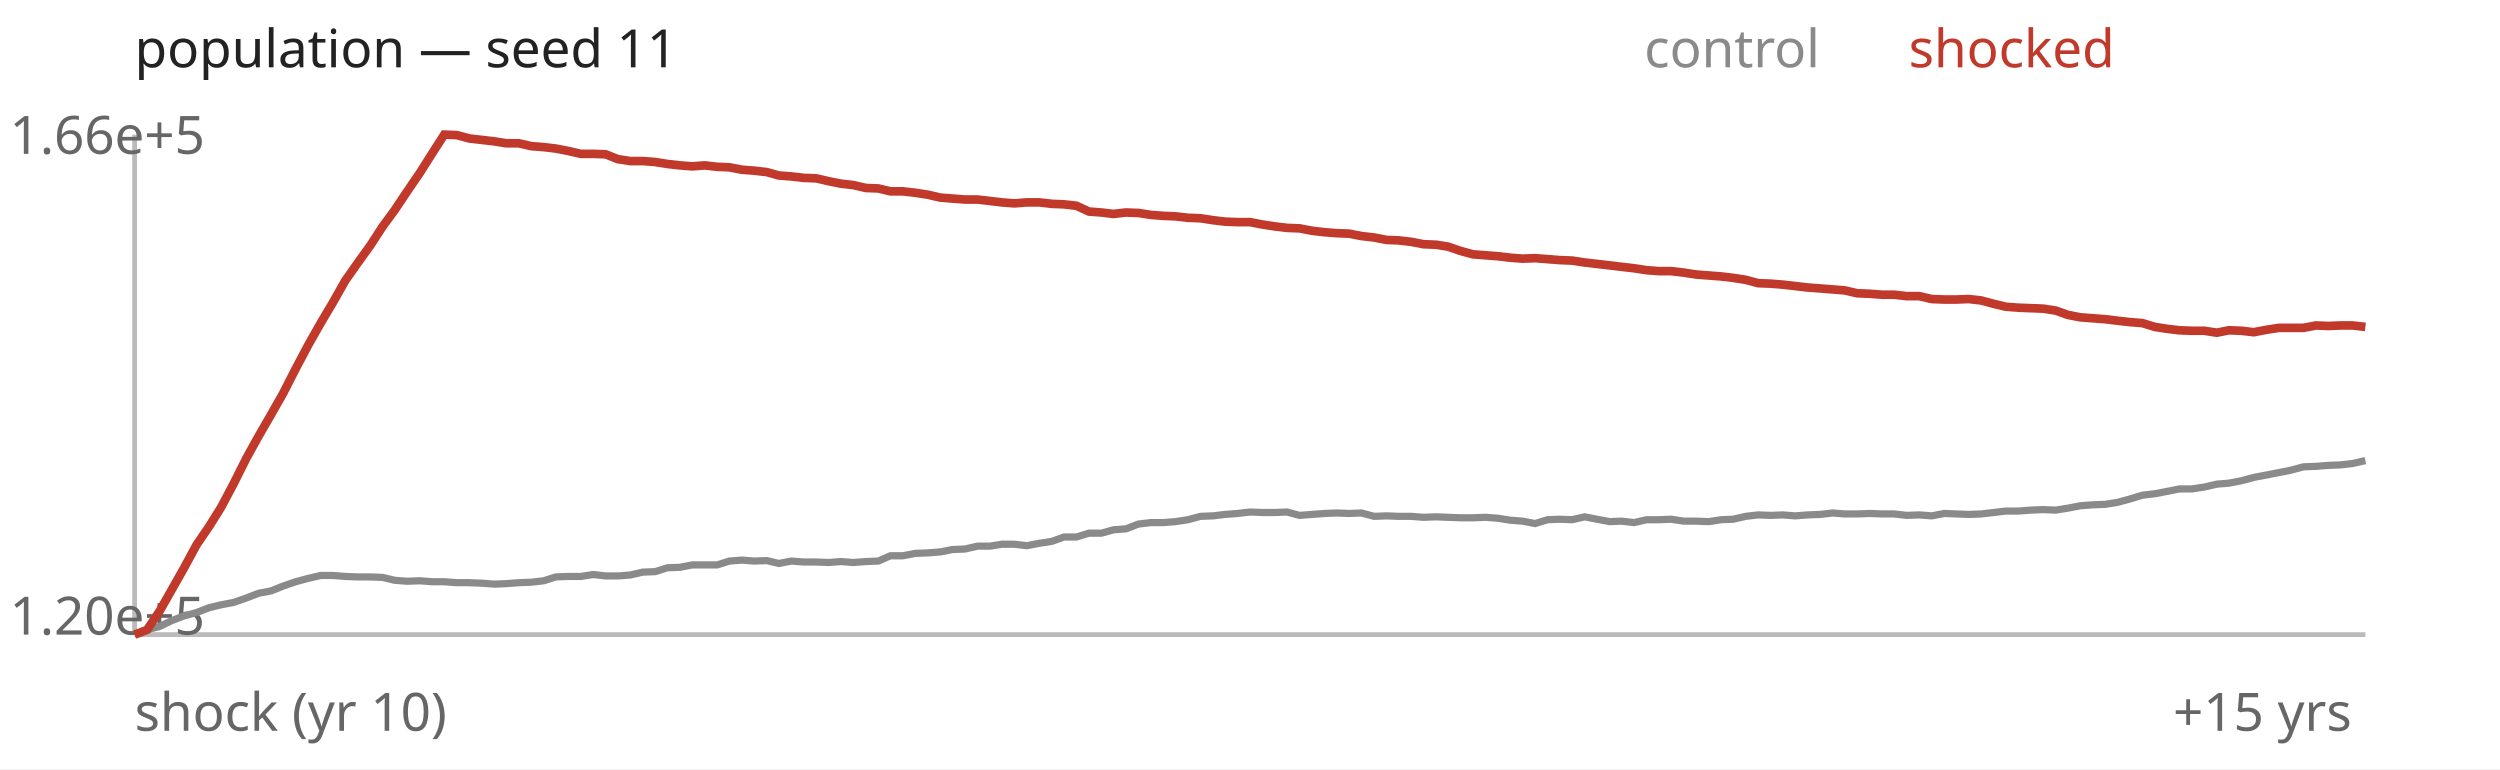
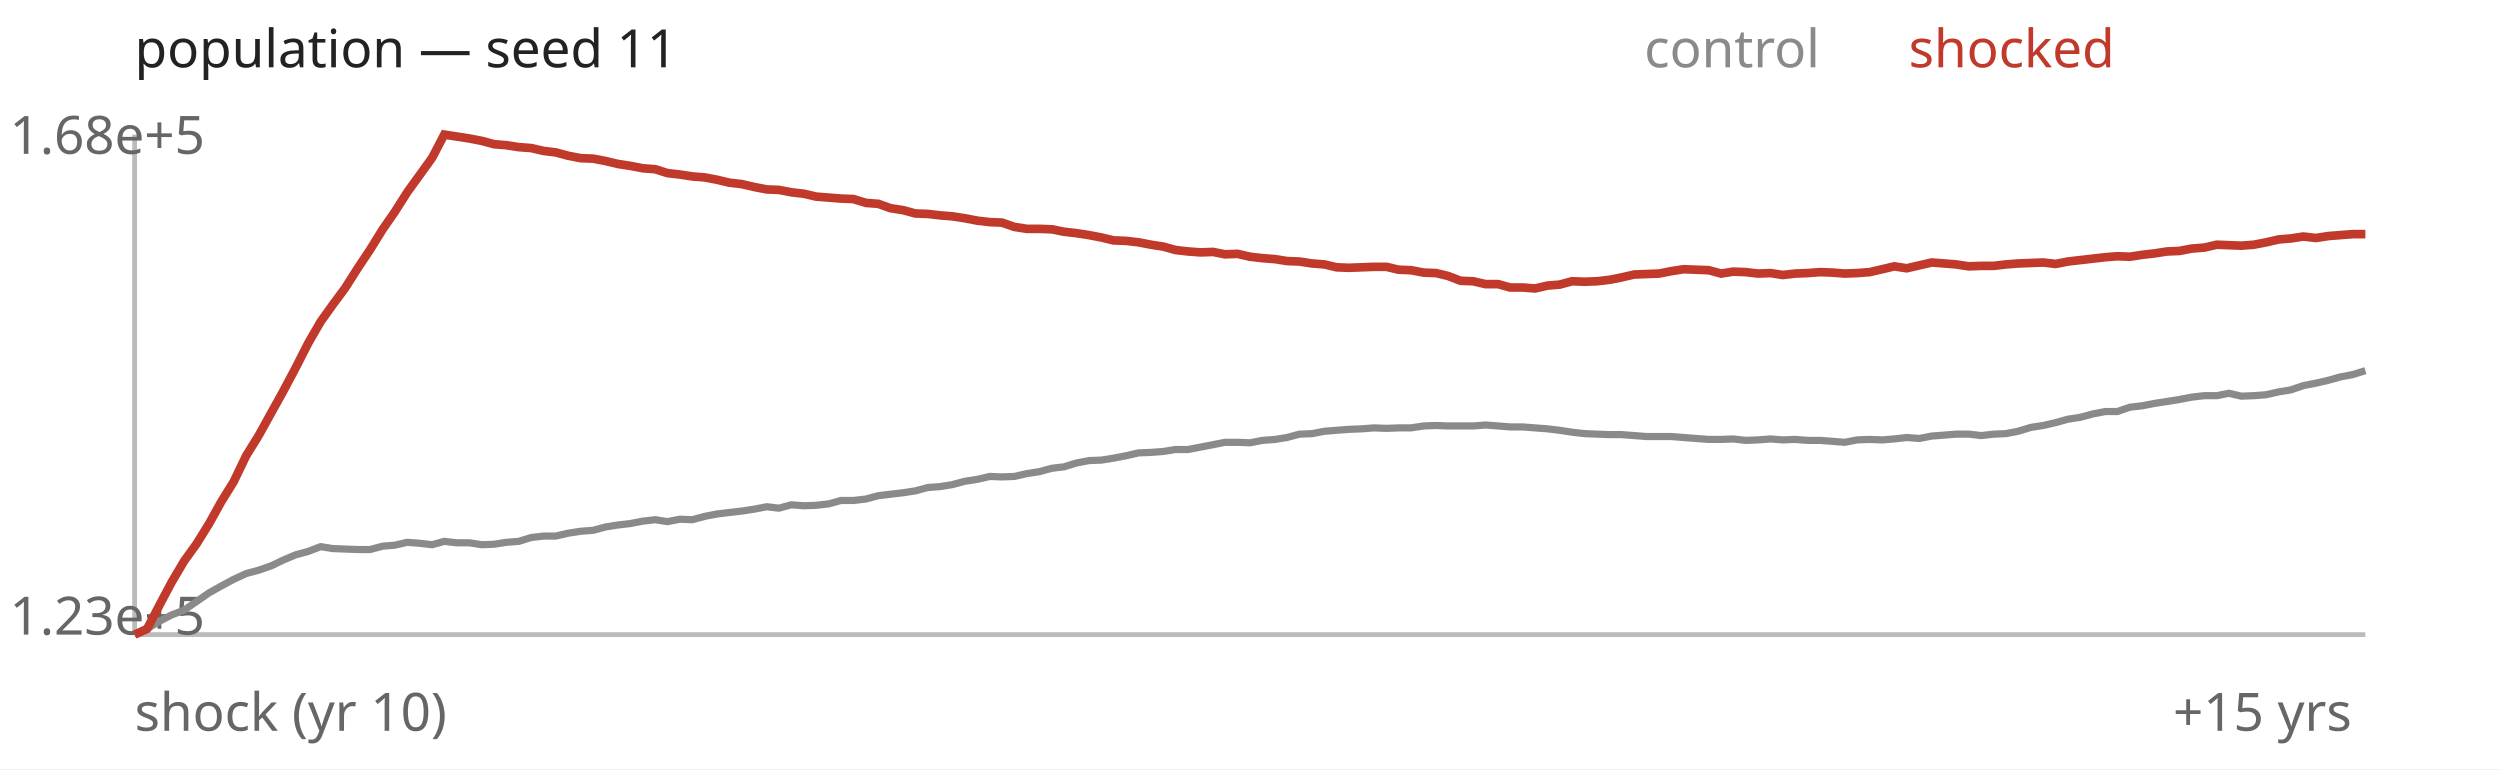
<svg xmlns="http://www.w3.org/2000/svg" width="520" height="160" viewBox="0 0 520 160" font-family="sans-serif" font-size="11">
  <rect width="520" height="160" fill="#fff" />
  <text x="28" y="14" fill="#222">population — seed 11</text>
  <line x1="28" y1="132" x2="492" y2="132" stroke="#bbb" />
  <line x1="28" y1="28" x2="28" y2="132" stroke="#bbb" />
-   <text x="2" y="32" fill="#666">1.66e+5</text>
-   <text x="2" y="132" fill="#666">1.20e+5</text>
+   <text x="2" y="32" fill="#666">1.68e+5</text>
+   <text x="2" y="132" fill="#666">1.23e+5</text>
  <text x="28" y="152" fill="#666">shock (yr 10)</text>
  <text x="452" y="152" fill="#666">+15 yrs</text>
-   <polyline fill="none" stroke="#8a8a8a" stroke-width="1.5" points="28.0,132.0 30.6,131.0 33.2,130.3 35.7,129.1 38.3,128.1 40.9,127.4 43.5,126.4 46.0,125.8 48.6,125.3 51.2,124.4 53.8,123.4 56.4,122.9 58.9,121.9 61.5,121.0 64.1,120.3 66.7,119.7 69.2,119.7 71.8,119.9 74.4,120.0 77.0,120.0 79.6,120.1 82.1,120.7 84.7,120.9 87.3,120.8 89.9,121.0 92.4,121.0 95.0,121.2 97.6,121.2 100.2,121.3 102.8,121.5 105.3,121.4 107.9,121.2 110.5,121.1 113.1,120.8 115.6,120.0 118.2,119.9 120.8,119.9 123.4,119.5 126.0,119.8 128.5,119.8 131.1,119.6 133.7,119.0 136.3,118.9 138.8,118.1 141.4,118.0 144.0,117.5 146.6,117.5 149.2,117.5 151.7,116.7 154.3,116.5 156.9,116.7 159.5,116.6 162.0,117.2 164.6,116.7 167.2,116.9 169.8,116.9 172.4,117.0 174.9,116.8 177.5,117.0 180.1,116.8 182.7,116.7 185.2,115.6 187.8,115.6 190.4,115.1 193.0,115.0 195.6,114.8 198.1,114.3 200.7,114.2 203.3,113.6 205.9,113.6 208.4,113.2 211.0,113.2 213.6,113.5 216.2,113.0 218.8,112.6 221.3,111.7 223.9,111.7 226.5,110.9 229.1,110.9 231.6,110.2 234.2,110.0 236.8,109.0 239.4,108.7 242.0,108.7 244.5,108.5 247.1,108.1 249.7,107.4 252.3,107.3 254.8,107.0 257.4,106.8 260.0,106.5 262.6,106.6 265.2,106.6 267.7,106.5 270.3,107.2 272.9,107.0 275.5,106.8 278.0,106.7 280.6,106.8 283.2,106.7 285.8,107.4 288.4,107.3 290.9,107.4 293.5,107.4 296.1,107.6 298.7,107.5 301.2,107.6 303.8,107.7 306.4,107.7 309.0,107.6 311.6,107.8 314.1,108.2 316.7,108.4 319.3,108.9 321.9,108.1 324.4,108.0 327.0,108.1 329.6,107.5 332.2,108.0 334.8,108.5 337.3,108.4 339.9,108.7 342.5,108.1 345.1,108.1 347.6,108.0 350.2,108.4 352.8,108.4 355.4,108.5 358.0,108.1 360.5,108.0 363.1,107.4 365.7,107.1 368.3,107.2 370.8,107.1 373.4,107.3 376.0,107.1 378.6,107.0 381.2,106.7 383.7,106.9 386.3,106.9 388.9,106.8 391.5,106.9 394.0,106.9 396.6,107.2 399.2,107.1 401.8,107.3 404.4,106.8 406.9,106.9 409.5,107.0 412.1,106.9 414.7,106.6 417.2,106.3 419.8,106.3 422.4,106.1 425.0,106.0 427.6,106.1 430.1,105.7 432.7,105.2 435.3,105.0 437.9,104.9 440.4,104.5 443.0,103.8 445.6,103.0 448.2,102.7 450.8,102.2 453.3,101.7 455.9,101.7 458.5,101.3 461.1,100.7 463.6,100.5 466.2,100.0 468.8,99.3 471.4,98.8 474.0,98.3 476.5,97.8 479.1,97.1 481.7,97.0 484.3,96.8 486.8,96.7 489.4,96.4 492.0,95.8" />
-   <polyline fill="none" stroke="#c0392b" stroke-width="1.8" points="28.0,132.0 30.6,131.0 33.2,127.1 35.7,122.7 38.3,118.1 40.9,113.3 43.5,109.5 46.0,105.5 48.6,100.6 51.2,95.4 53.8,90.7 56.4,86.2 58.9,81.8 61.5,76.7 64.1,71.8 66.7,67.2 69.2,63.0 71.8,58.4 74.4,54.7 77.0,51.1 79.6,47.1 82.1,43.7 84.7,39.8 87.3,36.0 89.9,31.9 92.4,28.0 95.0,28.1 97.6,28.8 100.2,29.1 102.8,29.4 105.3,29.8 107.9,29.8 110.5,30.4 113.1,30.6 115.6,30.9 118.2,31.4 120.8,32.0 123.4,32.0 126.0,32.1 128.5,33.1 131.1,33.5 133.7,33.5 136.3,33.7 138.8,34.1 141.4,34.4 144.0,34.6 146.6,34.4 149.2,34.7 151.7,34.8 154.3,35.3 156.9,35.5 159.5,35.8 162.0,36.5 164.6,36.7 167.2,37.0 169.8,37.1 172.4,37.7 174.9,38.2 177.5,38.5 180.1,39.1 182.7,39.2 185.2,39.8 187.8,39.8 190.4,40.1 193.0,40.5 195.6,41.1 198.1,41.3 200.7,41.5 203.3,41.5 205.9,41.8 208.4,42.1 211.0,42.3 213.6,42.1 216.2,42.1 218.8,42.4 221.3,42.5 223.9,42.8 226.5,44.0 229.1,44.2 231.6,44.5 234.2,44.2 236.8,44.3 239.4,44.7 242.0,44.9 244.5,45.0 247.1,45.3 249.7,45.4 252.3,45.8 254.8,46.1 257.4,46.2 260.0,46.2 262.6,46.7 265.2,47.1 267.7,47.4 270.3,47.5 272.9,48.0 275.5,48.3 278.0,48.5 280.6,48.6 283.2,49.1 285.8,49.4 288.4,49.9 290.9,50.0 293.5,50.3 296.1,50.8 298.7,50.9 301.2,51.3 303.8,52.2 306.4,52.9 309.0,53.1 311.6,53.3 314.1,53.6 316.7,53.8 319.3,53.7 321.9,53.9 324.4,54.1 327.0,54.2 329.6,54.6 332.2,54.9 334.8,55.2 337.3,55.5 339.9,55.8 342.5,56.2 345.1,56.4 347.6,56.4 350.2,56.7 352.8,57.1 355.4,57.3 358.0,57.5 360.5,57.8 363.1,58.2 365.7,58.9 368.3,59.0 370.8,59.2 373.4,59.5 376.0,59.8 378.6,60.0 381.2,60.2 383.7,60.4 386.3,61.0 388.9,61.1 391.5,61.3 394.0,61.3 396.6,61.6 399.2,61.6 401.8,62.2 404.4,62.3 406.9,62.3 409.5,62.2 412.1,62.5 414.7,63.2 417.2,63.8 419.8,64.0 422.4,64.1 425.0,64.2 427.6,64.6 430.1,65.5 432.7,66.0 435.3,66.2 437.9,66.4 440.4,66.7 443.0,67.0 445.6,67.2 448.2,68.0 450.8,68.4 453.3,68.7 455.9,68.8 458.5,68.8 461.1,69.2 463.6,68.7 466.2,68.8 468.8,69.1 471.4,68.6 474.0,68.2 476.5,68.2 479.1,68.2 481.7,67.7 484.3,67.8 486.8,67.7 489.4,67.7 492.0,68.0" />
+   <polyline fill="none" stroke="#8a8a8a" stroke-width="1.5" points="28.0,132.0 30.6,130.8 33.2,129.2 35.7,127.9 38.3,126.9 40.9,125.1 43.5,123.3 46.0,121.9 48.6,120.5 51.2,119.3 53.8,118.6 56.4,117.7 58.9,116.5 61.5,115.4 64.1,114.7 66.7,113.7 69.2,114.1 71.8,114.2 74.4,114.3 77.0,114.3 79.6,113.6 82.1,113.4 84.7,112.8 87.3,113.0 89.9,113.3 92.4,112.6 95.0,112.9 97.6,112.9 100.2,113.3 102.8,113.2 105.3,112.8 107.9,112.6 110.5,111.8 113.1,111.5 115.6,111.5 118.2,110.9 120.8,110.5 123.4,110.3 126.0,109.6 128.5,109.2 131.1,108.9 133.7,108.4 136.3,108.1 138.8,108.5 141.4,108.0 144.0,108.1 146.6,107.4 149.2,106.9 151.7,106.6 154.3,106.3 156.9,105.9 159.5,105.4 162.0,105.7 164.6,105.0 167.2,105.2 169.8,105.1 172.4,104.8 174.9,104.1 177.5,104.1 180.1,103.8 182.7,103.1 185.2,102.8 187.8,102.5 190.4,102.1 193.0,101.4 195.6,101.2 198.1,100.8 200.7,100.1 203.3,99.7 205.9,99.1 208.4,99.2 211.0,99.1 213.6,98.5 216.2,98.1 218.8,97.4 221.3,97.1 223.9,96.3 226.5,95.8 229.1,95.7 231.6,95.3 234.2,94.8 236.8,94.2 239.4,94.1 242.0,93.9 244.5,93.5 247.1,93.5 249.7,93.0 252.3,92.5 254.8,92.0 257.4,92.0 260.0,92.1 262.6,91.6 265.2,91.4 267.7,91.0 270.3,90.3 272.9,90.2 275.5,89.7 278.0,89.5 280.6,89.3 283.2,89.2 285.8,89.0 288.4,89.1 290.9,89.0 293.5,89.0 296.1,88.6 298.7,88.5 301.2,88.6 303.8,88.6 306.4,88.6 309.0,88.4 311.6,88.6 314.1,88.8 316.7,88.8 319.3,89.0 321.9,89.2 324.4,89.5 327.0,89.9 329.6,90.2 332.2,90.3 334.8,90.4 337.3,90.4 339.9,90.6 342.5,90.8 345.1,90.8 347.6,90.8 350.2,91.0 352.8,91.2 355.4,91.4 358.0,91.4 360.5,91.3 363.1,91.6 365.7,91.5 368.3,91.3 370.8,91.5 373.4,91.4 376.0,91.6 378.6,91.6 381.2,91.8 383.7,92.0 386.3,91.5 388.9,91.4 391.5,91.5 394.0,91.3 396.6,91.0 399.2,91.2 401.8,90.7 404.4,90.5 406.9,90.3 409.5,90.3 412.1,90.6 414.7,90.3 417.2,90.2 419.8,89.7 422.4,88.9 425.0,88.5 427.6,87.9 430.1,87.2 432.7,86.8 435.3,86.1 437.9,85.6 440.4,85.6 443.0,84.7 445.6,84.4 448.2,83.9 450.8,83.5 453.3,83.1 455.9,82.6 458.5,82.3 461.1,82.3 463.6,81.8 466.2,82.4 468.8,82.3 471.4,82.1 474.0,81.5 476.5,81.1 479.1,80.2 481.7,79.7 484.3,79.1 486.8,78.4 489.4,77.9 492.0,77.1" />
+   <polyline fill="none" stroke="#c0392b" stroke-width="1.8" points="28.0,132.0 30.6,130.8 33.2,125.8 35.7,121.1 38.3,116.7 40.9,113.1 43.5,108.9 46.0,104.4 48.6,100.2 51.2,94.8 53.8,90.6 56.4,85.9 58.9,81.4 61.5,76.5 64.1,71.4 66.7,66.9 69.2,63.4 71.8,59.9 74.4,55.8 77.0,51.9 79.6,47.7 82.1,44.1 84.7,40.0 87.3,36.4 89.9,32.8 92.4,28.0 95.0,28.4 97.6,28.8 100.2,29.3 102.8,30.0 105.3,30.2 107.9,30.6 110.5,30.8 113.1,31.4 115.6,31.7 118.2,32.4 120.8,32.9 123.4,33.0 126.0,33.5 128.5,34.1 131.1,34.5 133.7,35.0 136.3,35.2 138.8,36.0 141.4,36.3 144.0,36.7 146.6,36.9 149.2,37.4 151.7,38.0 154.3,38.3 156.9,38.9 159.5,39.4 162.0,39.5 164.6,40.0 167.2,40.3 169.8,40.9 172.4,41.1 174.9,41.3 177.5,41.4 180.1,42.2 182.7,42.4 185.2,43.3 187.8,43.7 190.4,44.4 193.0,44.5 195.6,44.8 198.1,45.0 200.7,45.4 203.3,45.9 205.9,46.2 208.4,46.3 211.0,47.2 213.6,47.6 216.2,47.6 218.8,47.7 221.3,48.2 223.9,48.5 226.5,48.9 229.1,49.4 231.6,50.0 234.2,50.1 236.8,50.4 239.4,50.9 242.0,51.3 244.5,52.0 247.1,52.3 249.7,52.5 252.3,52.4 254.8,52.9 257.4,52.8 260.0,53.4 262.6,53.7 265.2,53.9 267.7,54.3 270.3,54.4 272.9,54.8 275.5,55.0 278.0,55.6 280.6,55.7 283.2,55.6 285.8,55.5 288.4,55.5 290.9,56.1 293.5,56.2 296.1,56.7 298.7,56.8 301.2,57.4 303.8,58.4 306.4,58.5 309.0,59.1 311.6,59.1 314.1,59.8 316.7,59.8 319.3,60.0 321.9,59.4 324.4,59.2 327.0,58.5 329.6,58.6 332.2,58.5 334.8,58.2 337.3,57.7 339.9,57.1 342.5,57.0 345.1,56.9 347.6,56.4 350.2,56.0 352.8,56.1 355.4,56.2 358.0,56.9 360.5,56.5 363.1,56.6 365.7,56.9 368.3,56.8 370.8,57.2 373.4,56.9 376.0,56.8 378.6,56.6 381.2,56.7 383.7,56.9 386.3,56.8 388.9,56.6 391.5,56.0 394.0,55.4 396.6,55.8 399.2,55.2 401.8,54.6 404.4,54.8 406.9,55.0 409.5,55.4 412.1,55.3 414.7,55.3 417.2,55.0 419.8,54.8 422.4,54.7 425.0,54.6 427.6,54.9 430.1,54.4 432.7,54.1 435.3,53.8 437.9,53.5 440.4,53.3 443.0,53.4 445.6,53.0 448.2,52.7 450.8,52.3 453.3,52.2 455.9,51.7 458.5,51.5 461.1,50.9 463.6,51.0 466.2,51.1 468.8,50.9 471.4,50.4 474.0,49.8 476.5,49.6 479.1,49.2 481.7,49.5 484.3,49.1 486.8,48.9 489.4,48.7 492.0,48.7" />
  <text x="342" y="14" fill="#8a8a8a">control</text>
  <text x="397" y="14" fill="#c0392b">shocked</text>
</svg>
